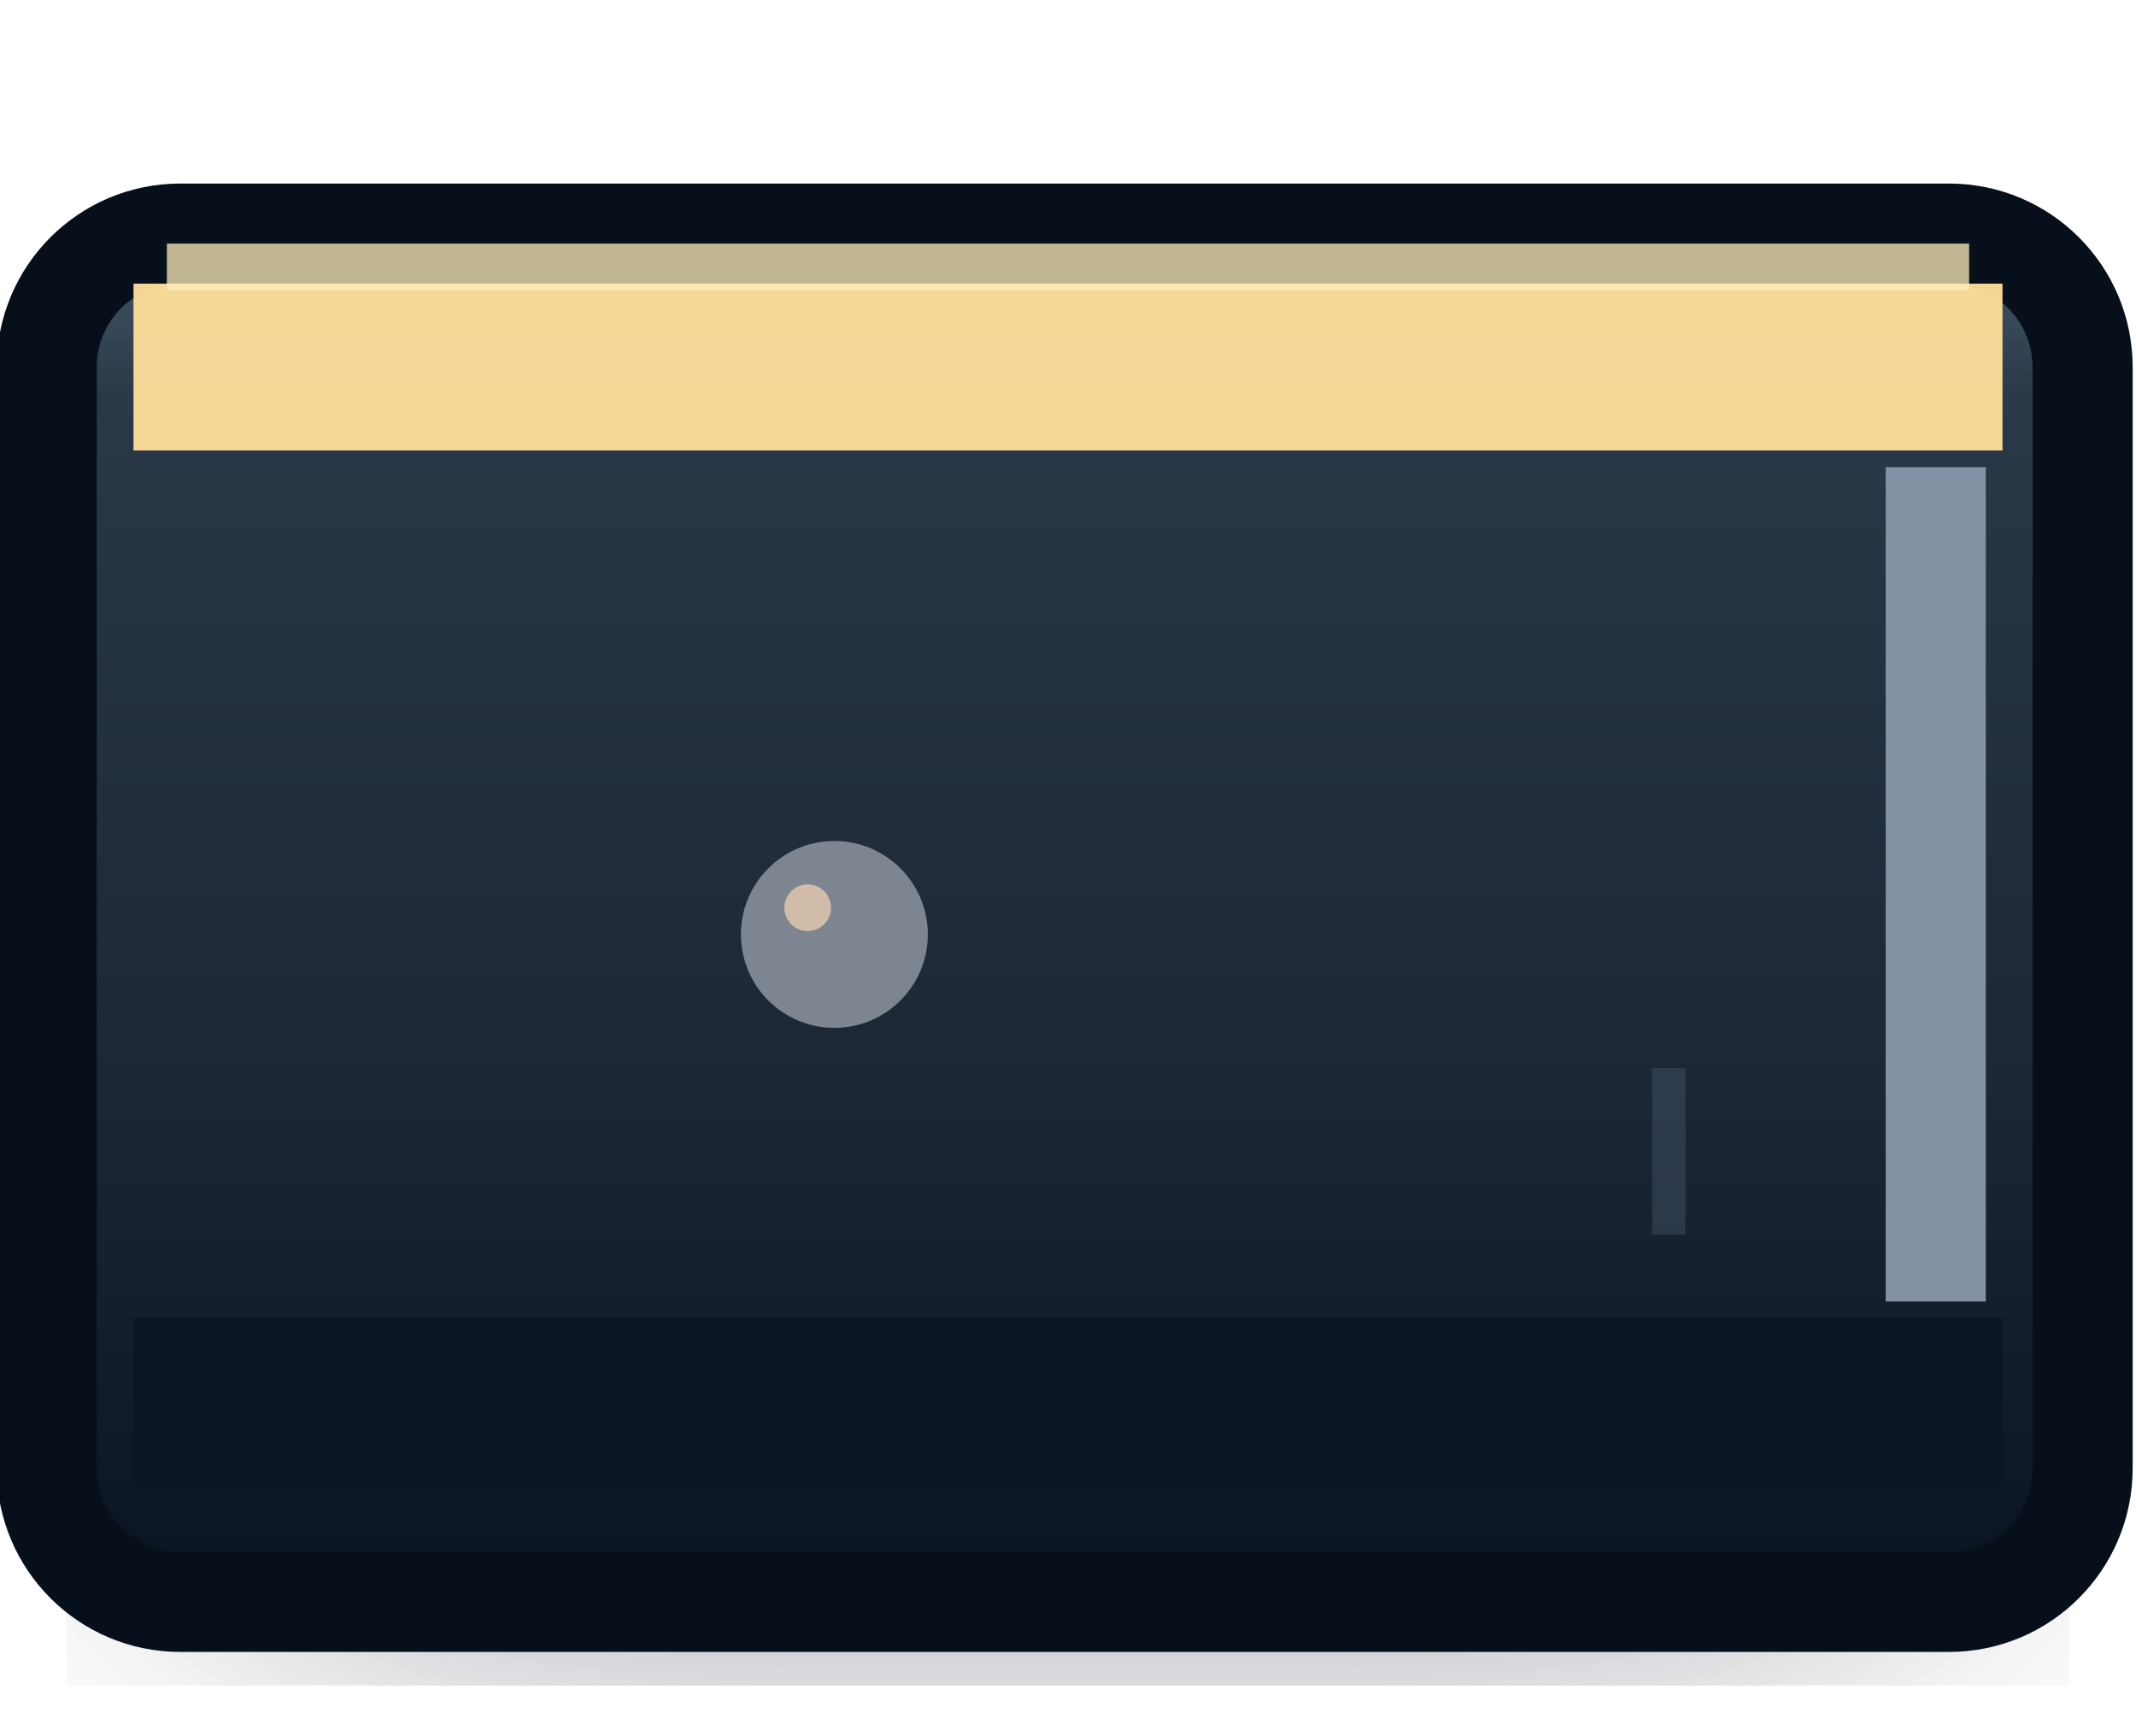
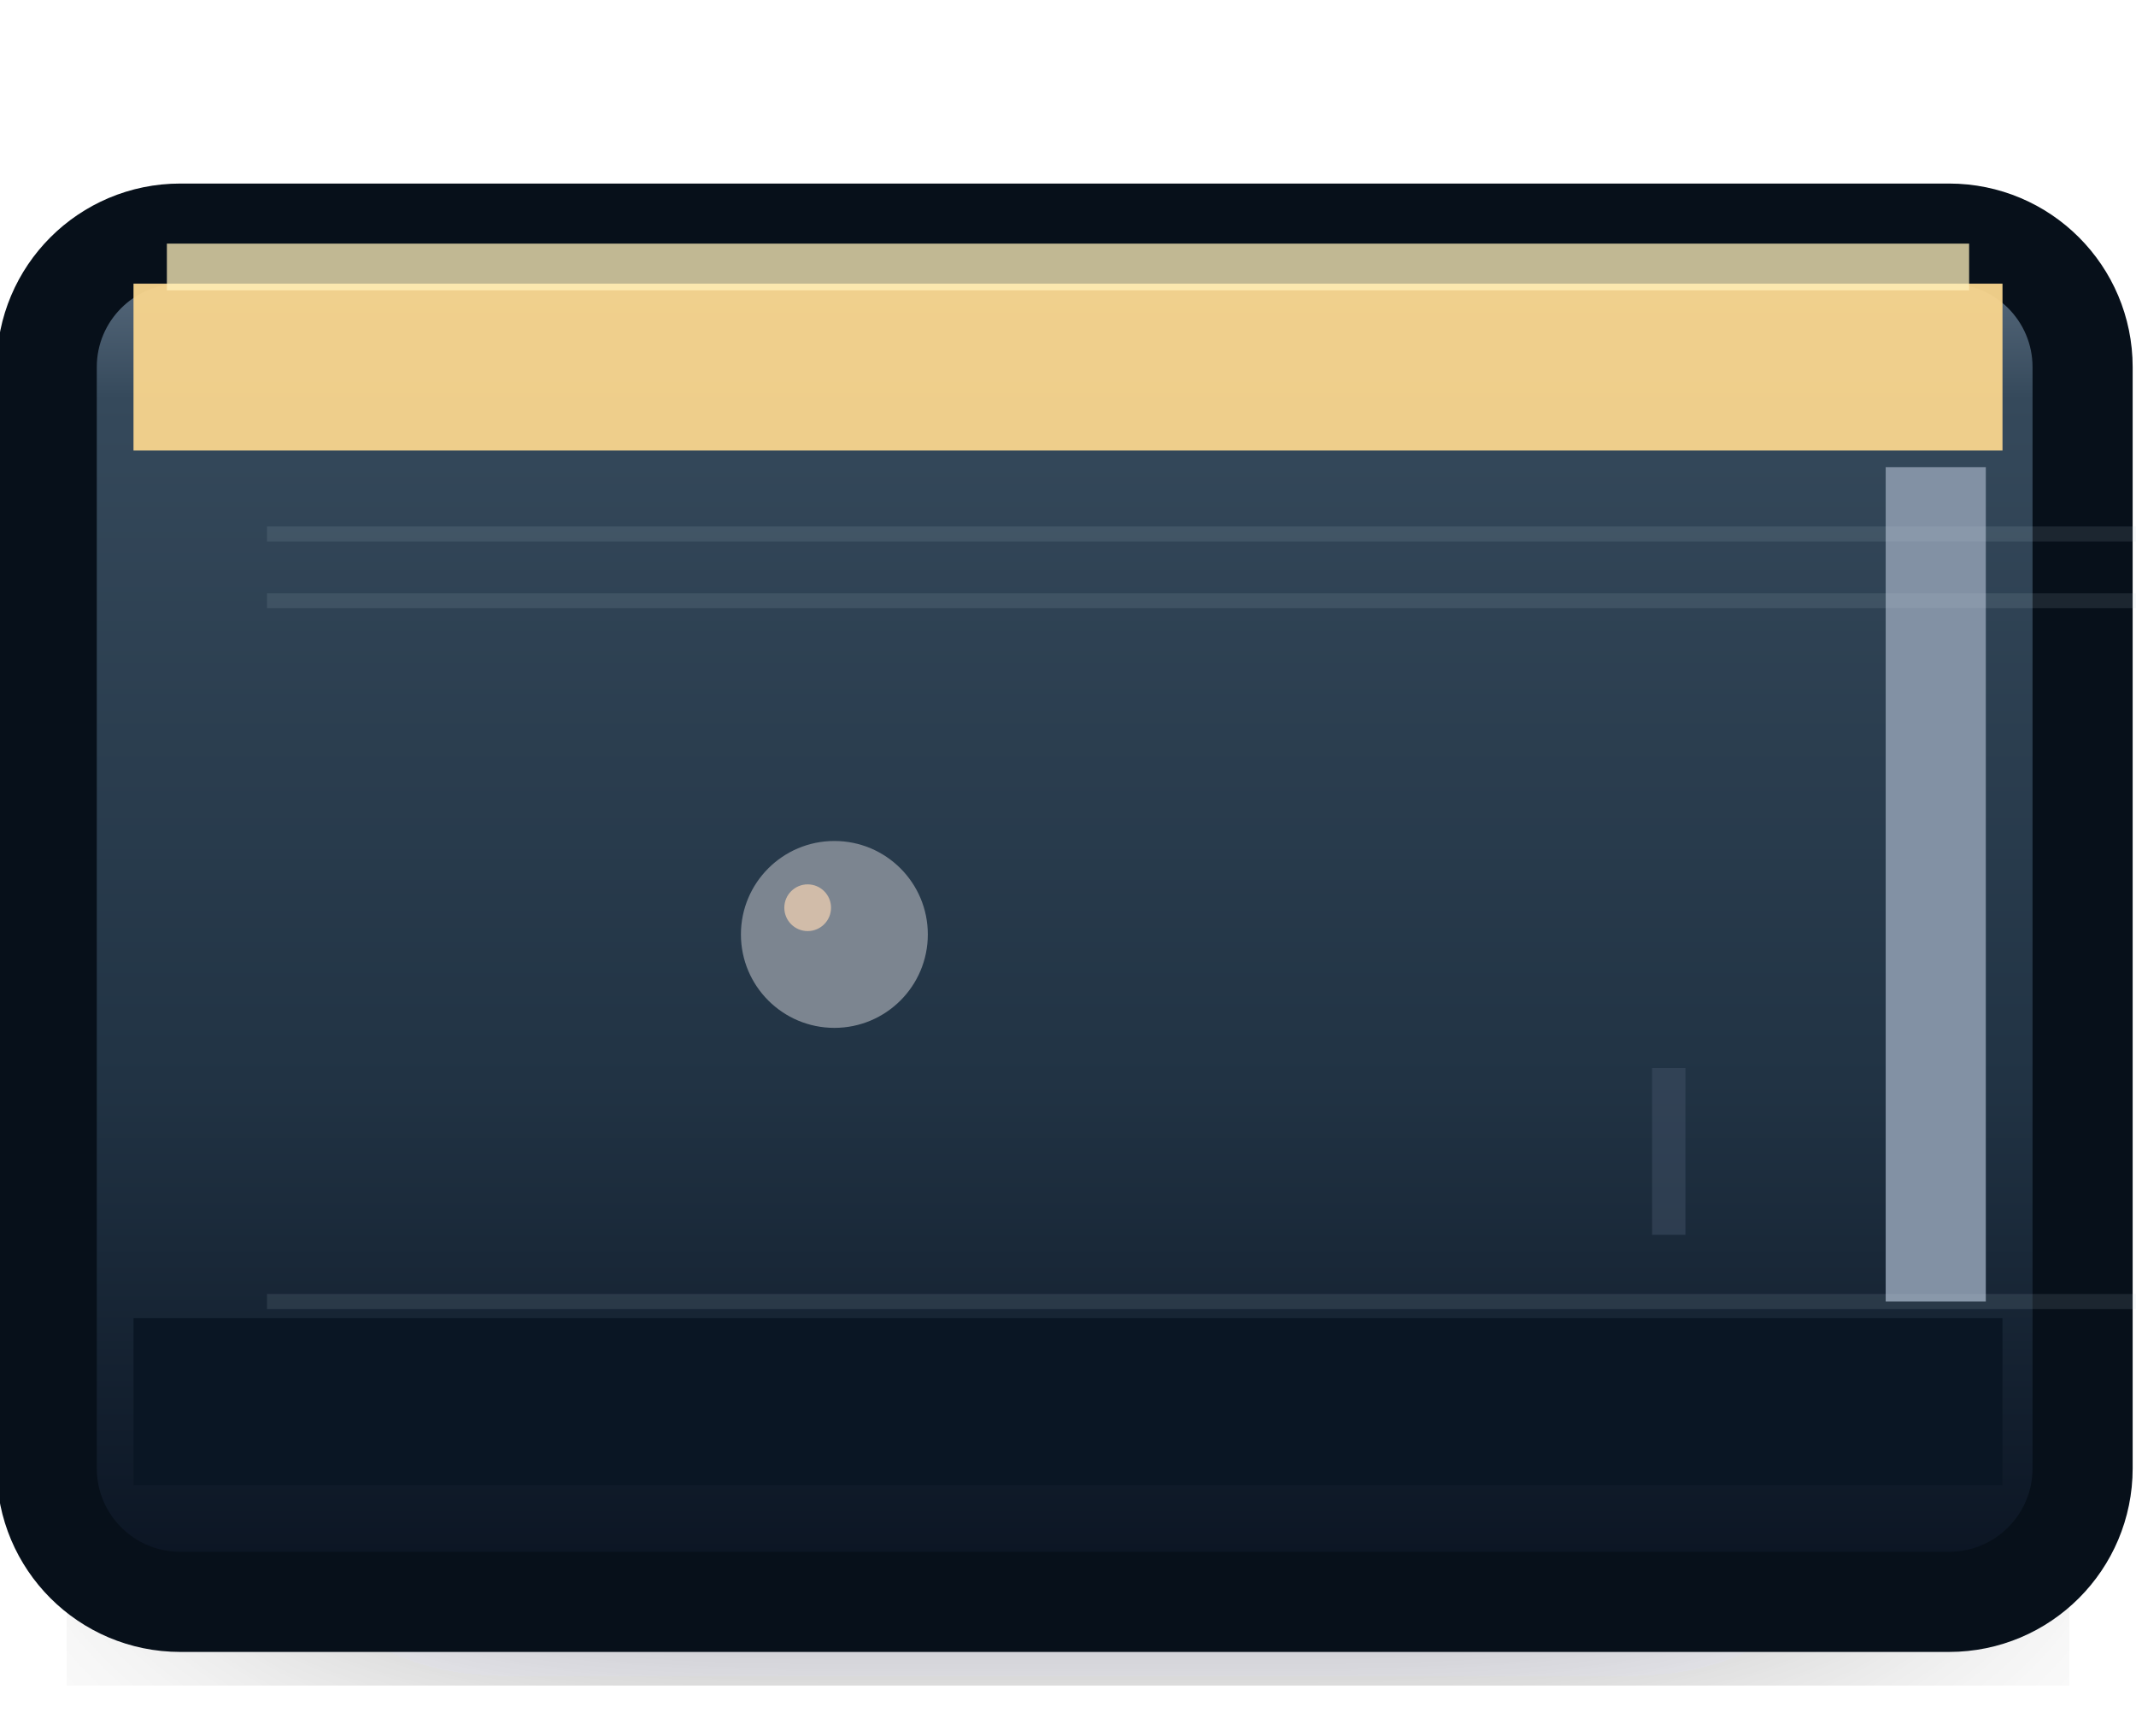
<svg xmlns="http://www.w3.org/2000/svg" width="64" height="52" viewBox="0 0 64 52">
  <defs>
    <linearGradient id="steel" x1="0" y1="0" x2="0" y2="1">
-       <stop stop-color="#455A6B" />
-       <stop offset=".12" stop-color="#2A3847" />
-       <stop offset=".62" stop-color="#1C2735" />
+       <stop stop-color="#627487" />
+       <stop offset=".12" stop-color="#35495b" />
+       <stop offset=".62" stop-color="#213344" />
      <stop offset="1" stop-color="#0A1321" />
    </linearGradient>
    <radialGradient id="cyanGlow">
      <stop stop-color="#76F2ED" stop-opacity=".44" />
      <stop offset="1" stop-color="#76F2ED" stop-opacity="0" />
    </radialGradient>
    <filter id="blur">
      <feGaussianBlur stdDeviation="12" />
    </filter>
  </defs>
  <rect x="7" y="12" width="50" height="35" rx="5" fill="#010712" opacity=".6" filter="url(#blur)" />
  <rect x="1.4" y="7" width="61" height="41" rx="4" fill="url(#steel)" stroke="#07101A" stroke-width="3" />
-   <path d="M4 11H60" stroke="#FFE09A" stroke-width="5" opacity=".95" />
+   <path d="M4 11H60" stroke="#f8d58e" stroke-width="5" opacity=".95" />
  <path d="M5 8H59" stroke="#FFF0BB" stroke-width="1.4" opacity=".75" />
  <path d="M4 42H60" stroke="#0A1624" stroke-width="5" />
  <circle cx="25" cy="28" r="2.8" fill="#7C8590" />
  <circle cx="24.2" cy="27.2" r=".7" fill="#D1BCA9" />
  <path d="M50 37v-5" stroke="#45546A" stroke-width="1" opacity=".45" />
  <path d="M58 14V39" stroke="#8291A4" stroke-width="3" />
+   <path d="M8 16H184 M8 18H184 M8 39H184" stroke="#b8cbd6" stroke-width=".45" opacity=".12" />
</svg>
